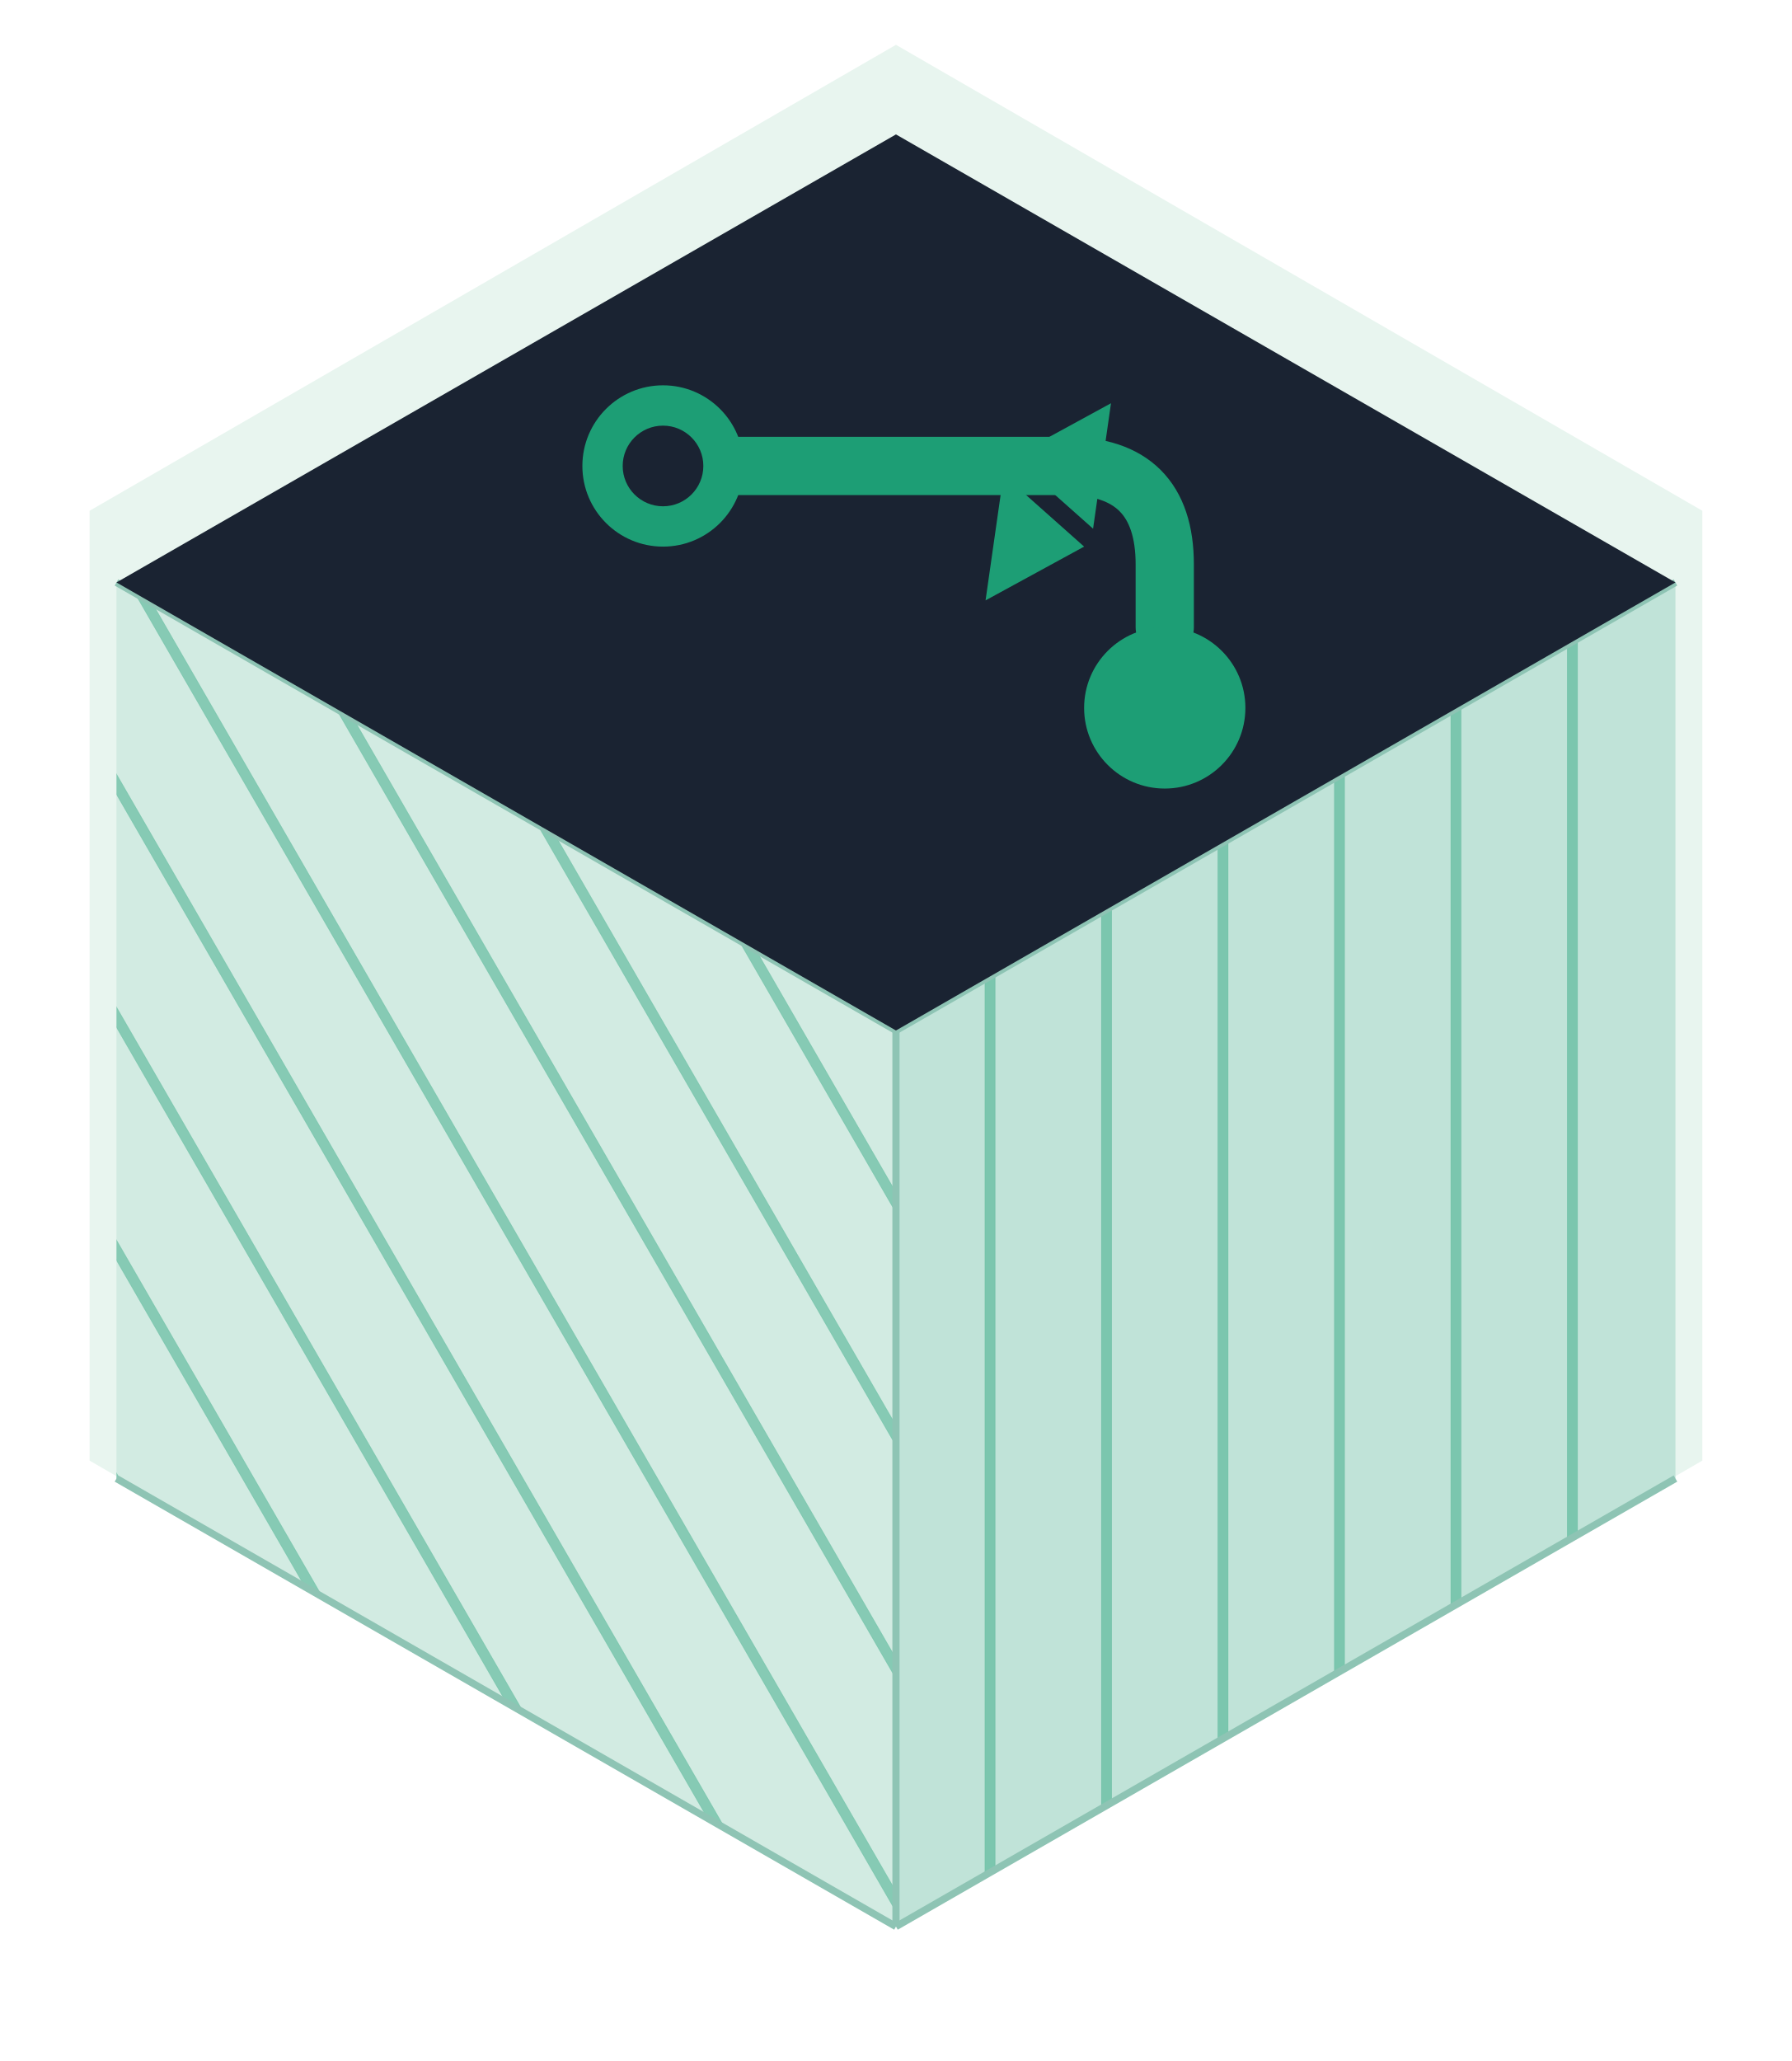
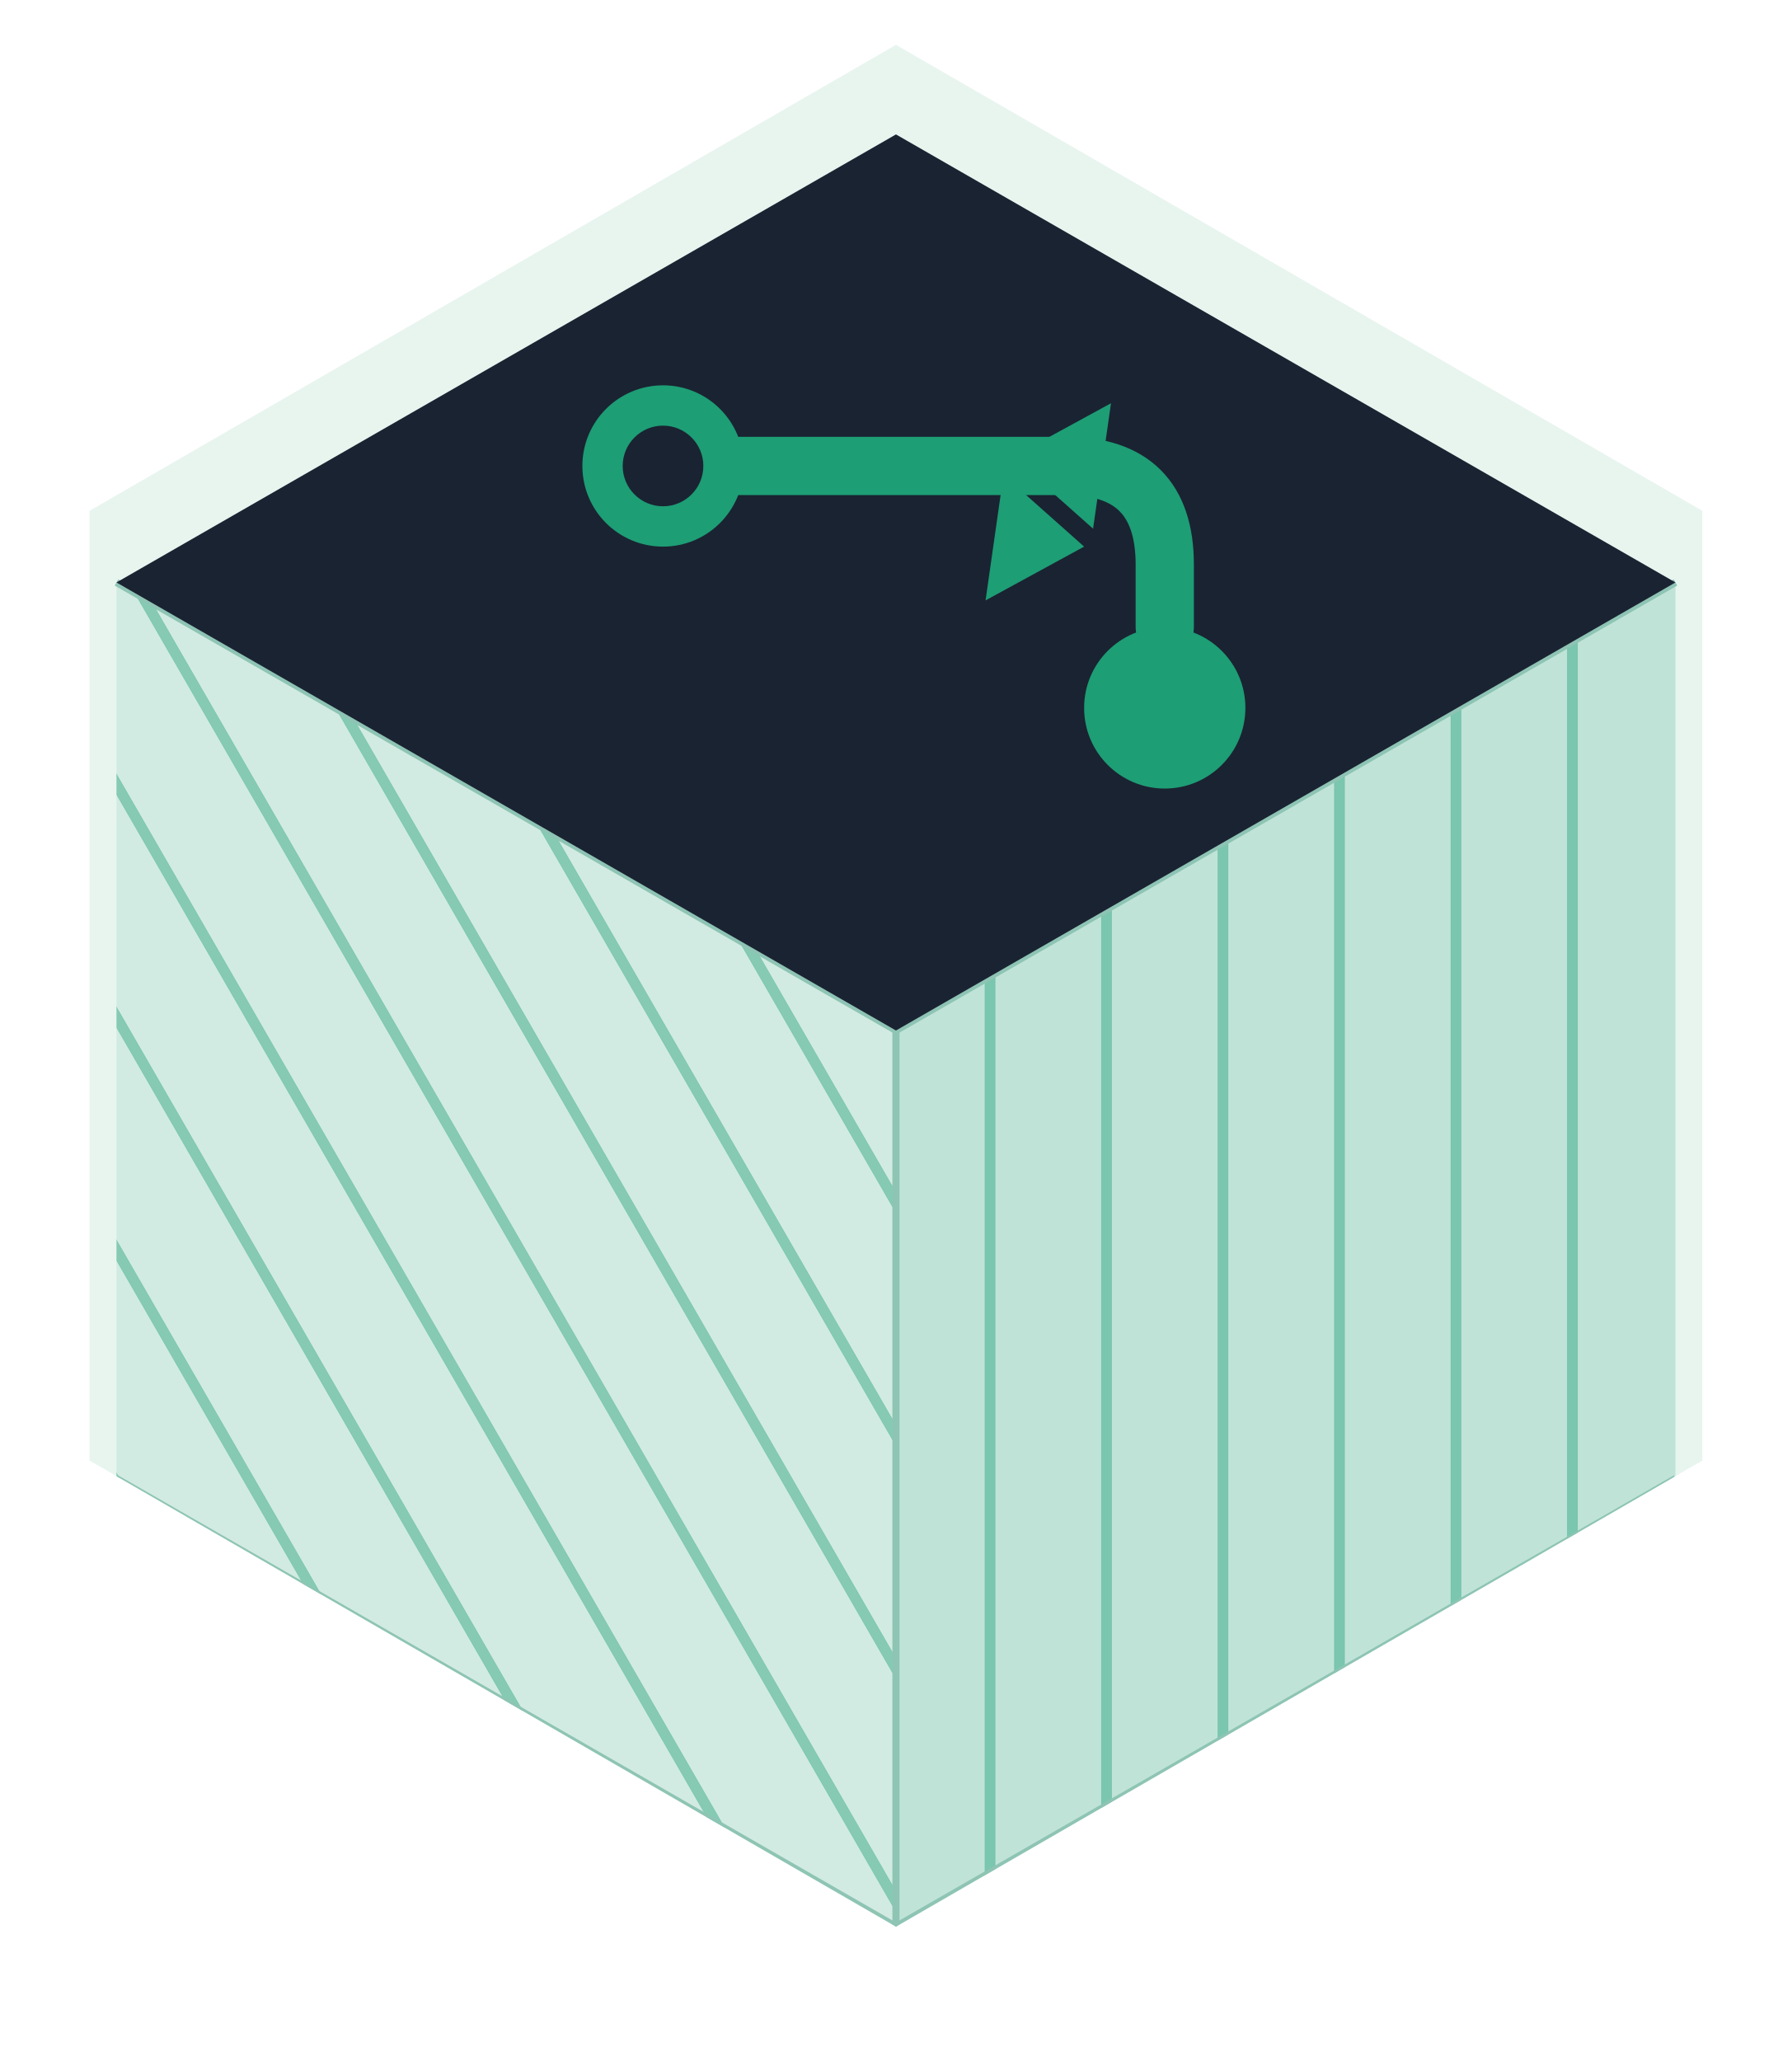
<svg xmlns="http://www.w3.org/2000/svg" viewBox="0 0 200 230" fill="none">
  <defs>
+     <clipPath id="hex">
+       <polygon points="100,5 190,57 190,163 100,215 10,163 10,57" />
+     </clipPath>
    <clipPath id="cl">
      <polygon points="13,65 100,115 100,215 13,165" />
    </clipPath>
    <clipPath id="cr">
      <polygon points="100,115 187,65 187,165 100,215" />
    </clipPath>
    <pattern id="pl" x="0" y="0" width="13" height="13" patternUnits="userSpaceOnUse" patternTransform="rotate(-30)">
      <line x1="6.5" y1="0" x2="6.5" y2="13" stroke="#1D9E75" stroke-width="1.2" stroke-opacity="0.42" />
    </pattern>
    <pattern id="pr" x="0" y="0" width="13" height="13" patternUnits="userSpaceOnUse">
      <line x1="6.5" y1="0" x2="6.5" y2="13" stroke="#1D9E75" stroke-width="1.2" stroke-opacity="0.42" />
    </pattern>
  </defs>
-   <polygon points="100,5 190,57 190,163 100,215 10,163 10,57" fill="#E8F5EF" />
-   <polygon points="13,65 100,115 100,215 13,165" fill="#D2EBE2" />
-   <rect x="0" y="0" width="200" height="230" fill="url(#pl)" clip-path="url(#cl)" />
-   <polygon points="100,115 187,65 187,165 100,215" fill="#C0E3D8" />
-   <rect x="0" y="0" width="200" height="230" fill="url(#pr)" clip-path="url(#cr)" />
-   <line x1="13" y1="65" x2="100" y2="115" stroke="#8EC4B4" stroke-width="0.8" />
-   <line x1="100" y1="115" x2="187" y2="65" stroke="#8EC4B4" stroke-width="0.8" />
-   <line x1="100" y1="115" x2="100" y2="215" stroke="#8EC4B4" stroke-width="0.8" />
-   <line x1="13" y1="165" x2="100" y2="215" stroke="#8EC4B4" stroke-width="0.8" />
-   <line x1="100" y1="215" x2="187" y2="165" stroke="#8EC4B4" stroke-width="0.8" />
-   <polygon points="100,15 187,65 100,115 13,65" fill="#1A2332" />
-   <circle cx="74" cy="52" r="9" fill="#1D9E75" />
-   <circle cx="74" cy="52" r="4.5" fill="#1A2332" />
-   <path d="M 82,52 L 119,52 Q 130,52 130,63 L 130,70" stroke="#1D9E75" stroke-width="6.5" stroke-linecap="round" stroke-linejoin="round" fill="none" />
-   <polygon points="124,45 113,51 122,59" fill="#1D9E75" />
-   <polygon points="110,67 121,61 112,53" fill="#1D9E75" />
-   <circle cx="130" cy="79" r="9" fill="#1D9E75" />
+   <g clip-path="url(#hex)">
+     <polygon points="100,5 190,57 190,163 100,215 10,163 10,57" fill="#E8F5EF" />
+     <polygon points="13,65 100,115 100,215 13,165" fill="#D2EBE2" />
+     <rect x="0" y="0" width="200" height="230" fill="url(#pl)" clip-path="url(#cl)" />
+     <polygon points="100,115 187,65 187,165 100,215" fill="#C0E3D8" />
+     <rect x="0" y="0" width="200" height="230" fill="url(#pr)" clip-path="url(#cr)" />
+     <line x1="13" y1="65" x2="100" y2="115" stroke="#8EC4B4" stroke-width="0.8" />
+     <line x1="100" y1="115" x2="187" y2="65" stroke="#8EC4B4" stroke-width="0.8" />
+     <line x1="100" y1="115" x2="100" y2="215" stroke="#8EC4B4" stroke-width="0.8" />
+     <line x1="13" y1="165" x2="100" y2="215" stroke="#8EC4B4" stroke-width="0.8" />
+     <line x1="100" y1="215" x2="187" y2="165" stroke="#8EC4B4" stroke-width="0.8" />
+     <polygon points="100,15 187,65 100,115 13,65" fill="#1A2332" />
+     <circle cx="74" cy="52" r="9" fill="#1D9E75" />
+     <circle cx="74" cy="52" r="4.5" fill="#1A2332" />
+     <path d="M 82,52 L 119,52 Q 130,52 130,63 L 130,70" stroke="#1D9E75" stroke-width="6.5" stroke-linecap="round" stroke-linejoin="round" fill="none" />
+     <polygon points="124,45 113,51 122,59" fill="#1D9E75" />
+     <polygon points="110,67 121,61 112,53" fill="#1D9E75" />
+     <circle cx="130" cy="79" r="9" fill="#1D9E75" />
+   </g>
</svg>
